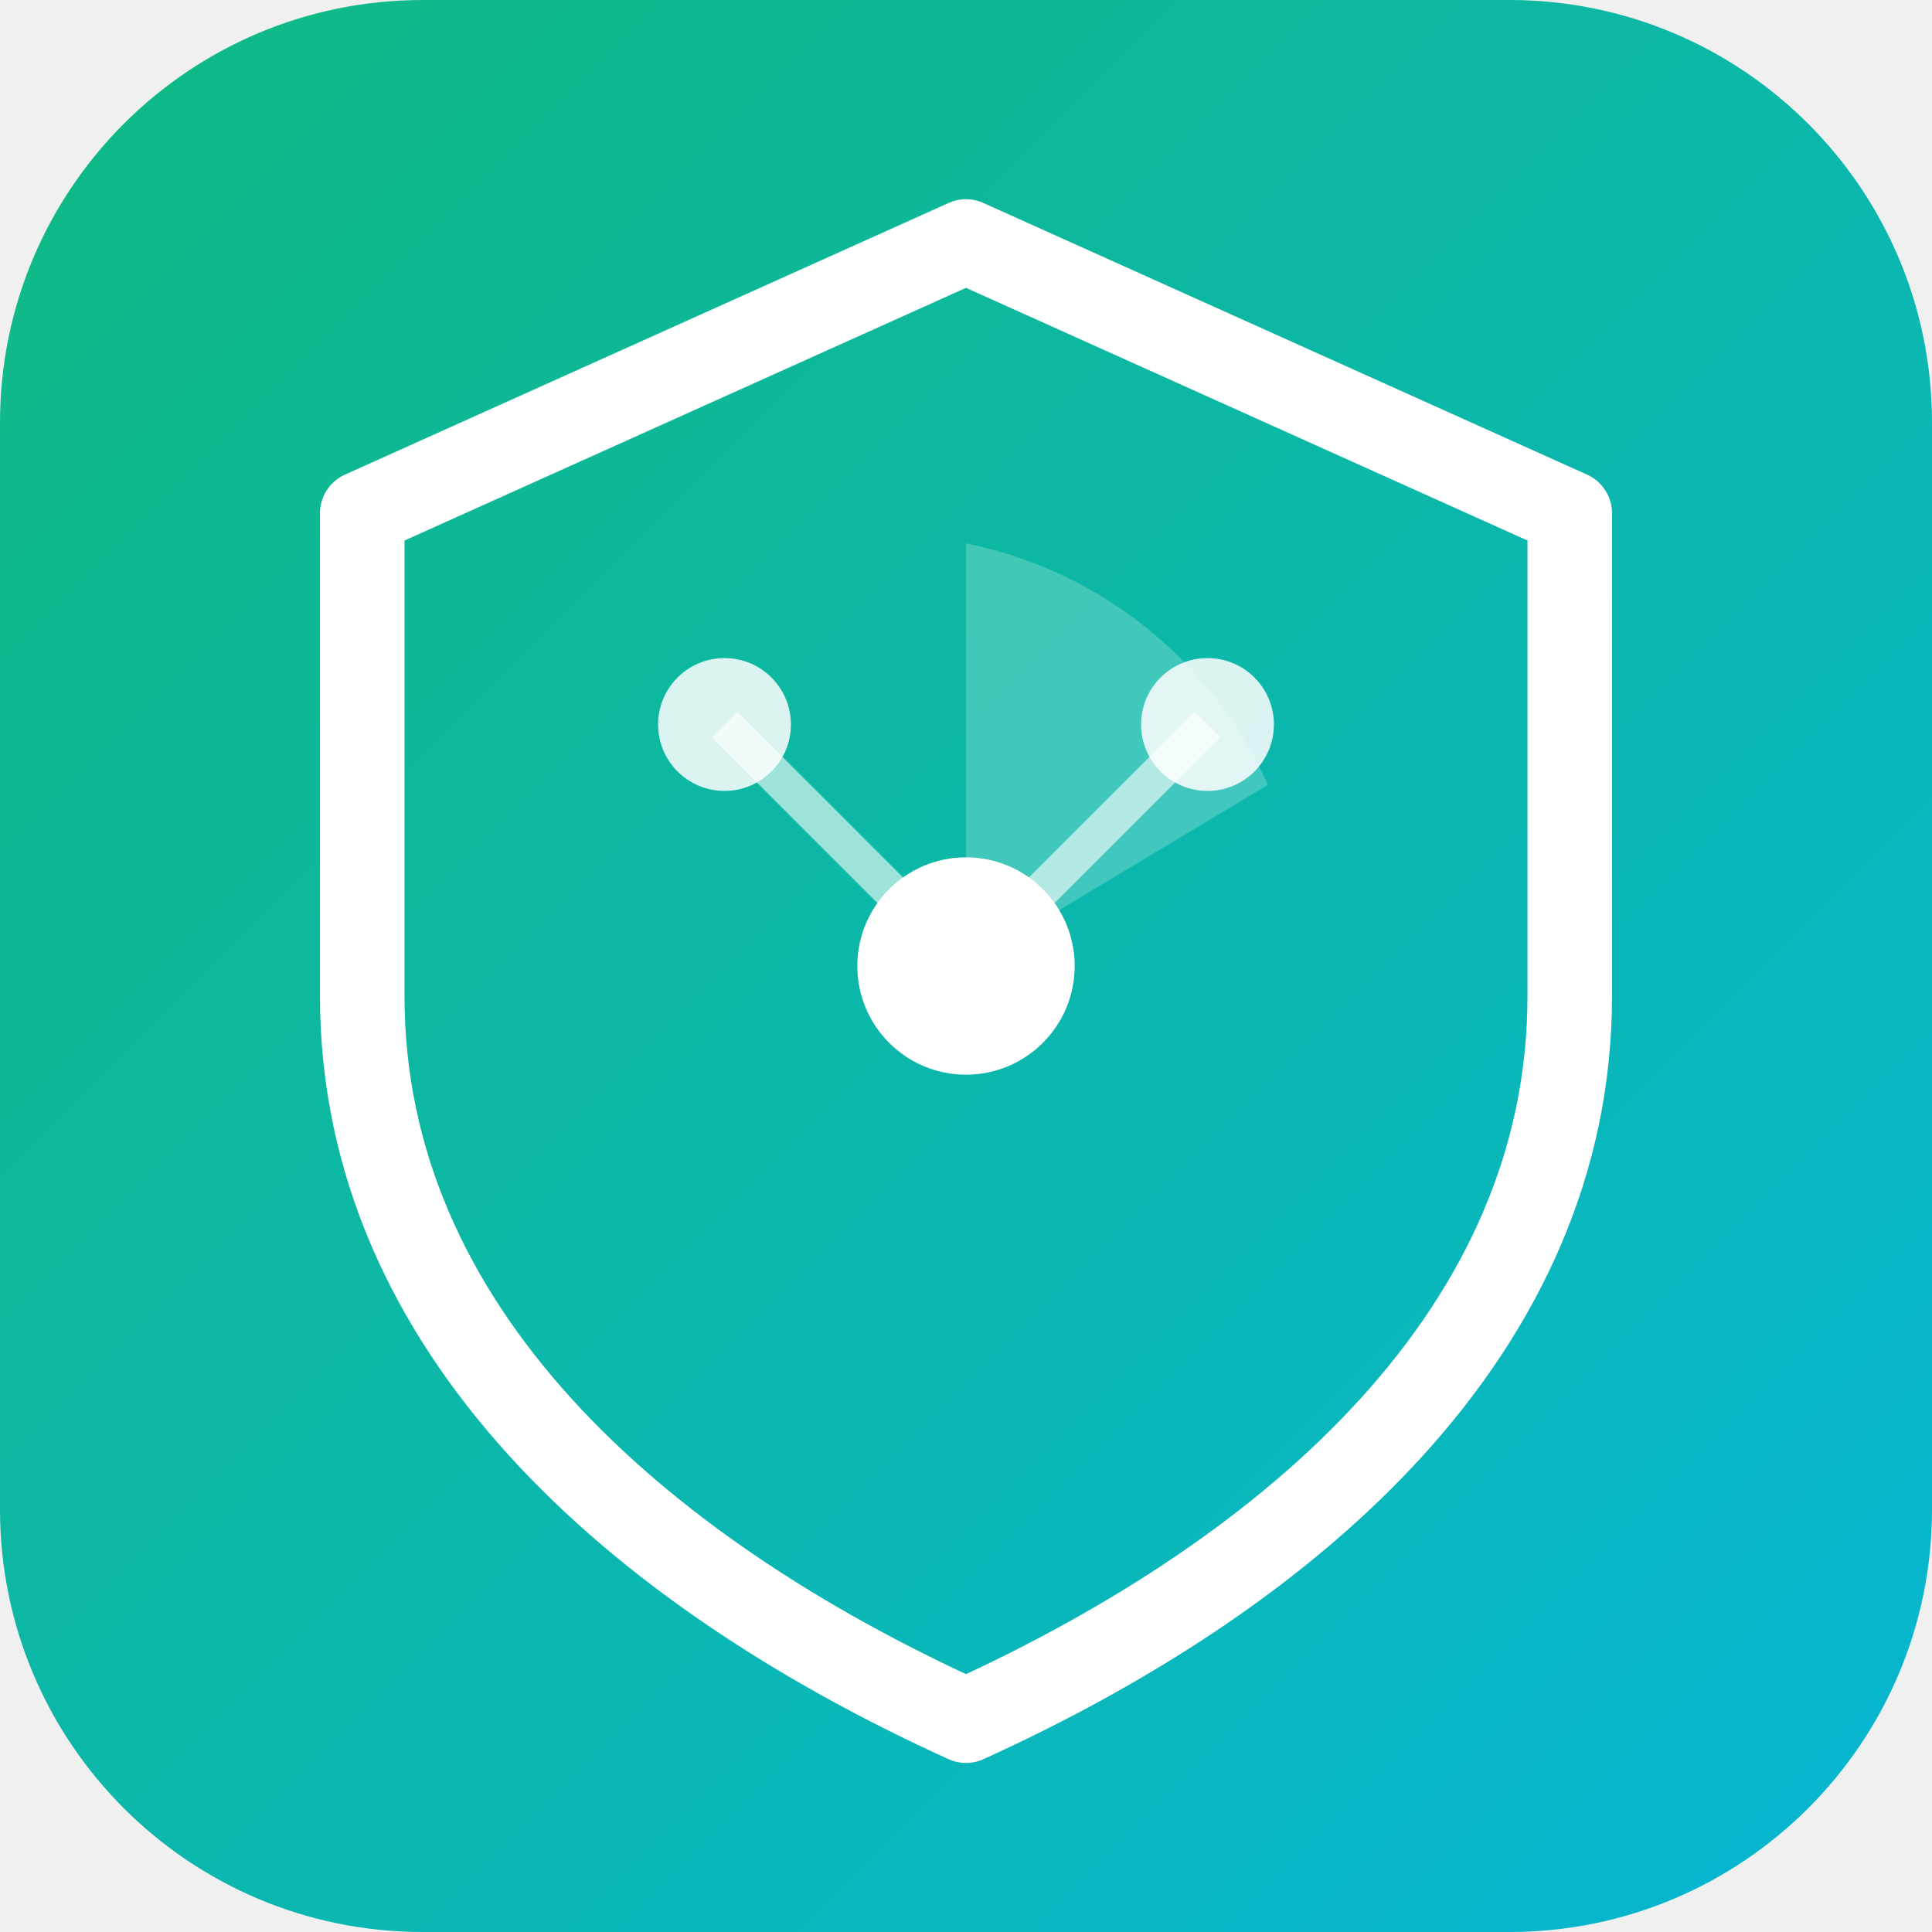
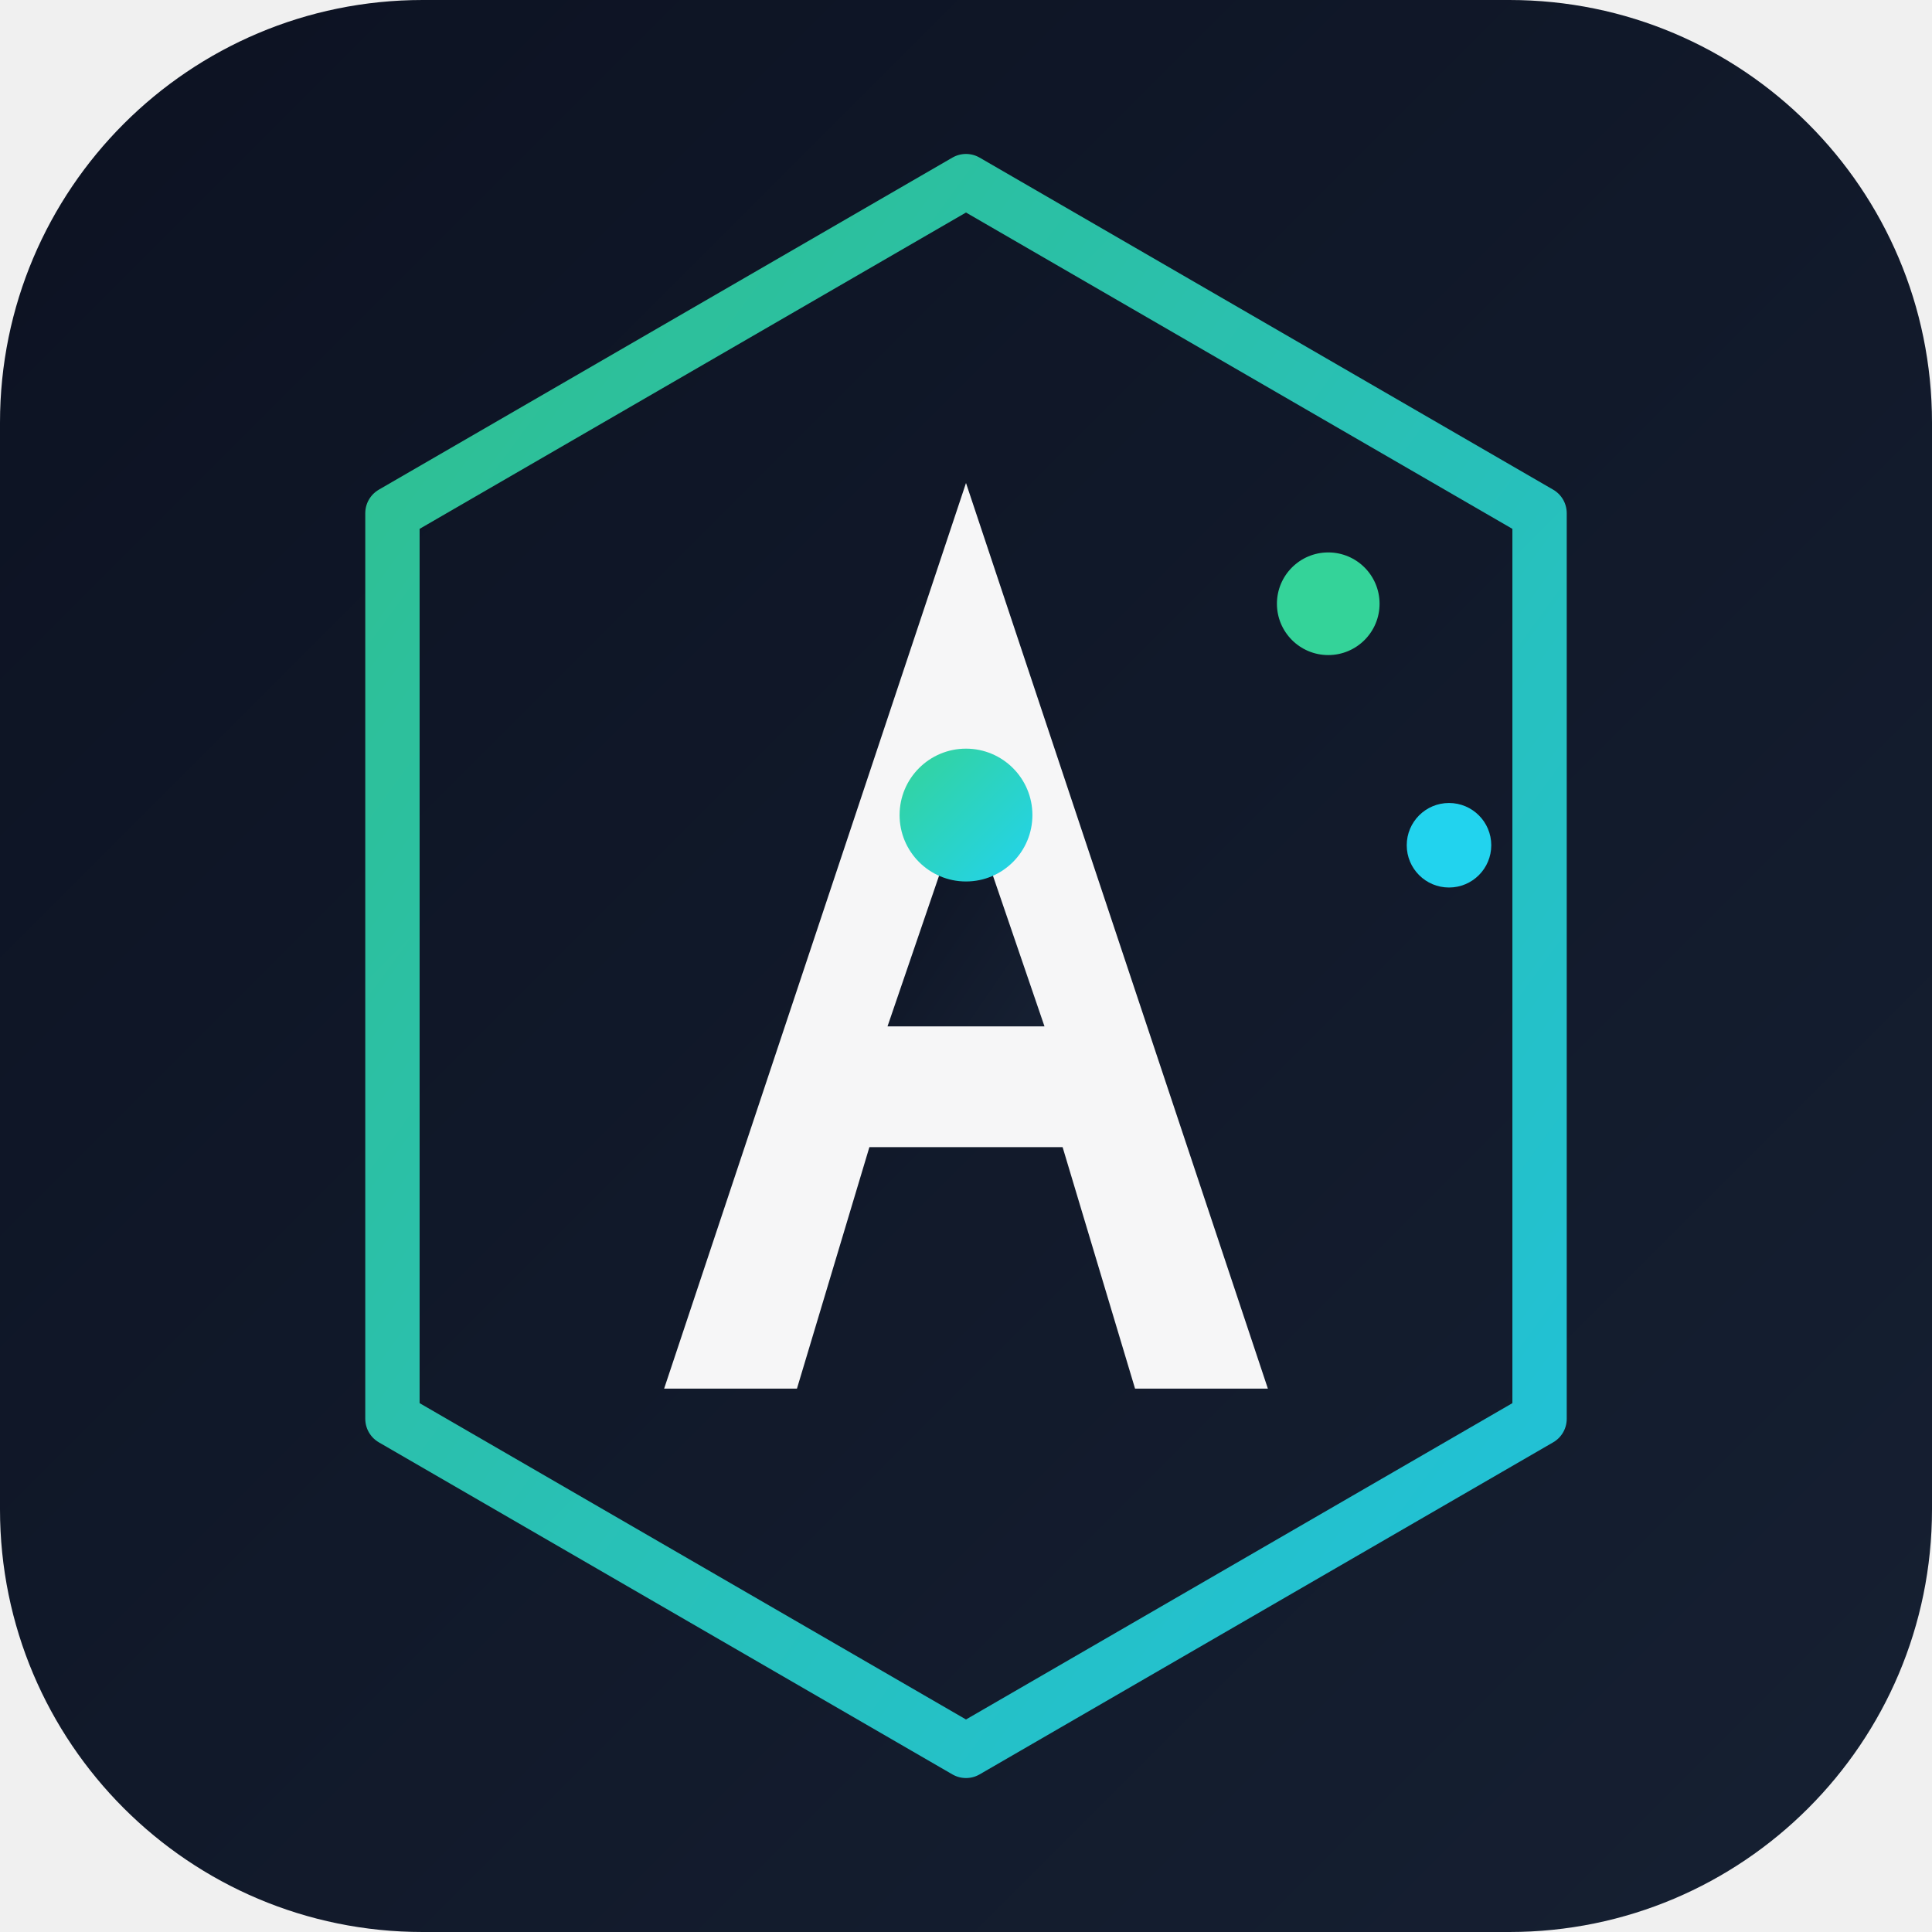
<svg xmlns="http://www.w3.org/2000/svg" viewBox="0 0 32 32">
  <defs>
-     <linearGradient id="g" x1="0%" y1="0%" x2="100%" y2="100%">
-       <stop offset="0%" stop-color="#10b981" />
-       <stop offset="100%" stop-color="#06b6d4" />
+     <linearGradient id="bg" x1="0%" y1="0%" x2="100%" y2="100%">
+       <stop offset="0%" stop-color="#0c1222" />
+       <stop offset="100%" stop-color="#162032" />
+     </linearGradient>
+     <linearGradient id="accent" x1="0%" y1="0%" x2="100%" y2="100%">
+       <stop offset="0%" stop-color="#34d399" />
+       <stop offset="100%" stop-color="#22d3ee" />
    </linearGradient>
  </defs>
-   <rect width="32" height="32" rx="7" fill="url(#g)" />
-   <path d="M16 4 L26 8.5 L26 16.5 C26 22 21.5 26 16 28.5 C10.5 26 6 22 6 16.5 L6 8.5 Z" fill="none" stroke="white" stroke-width="1.4" stroke-linejoin="round" />
-   <circle cx="16" cy="16" r="1.8" fill="white" />
-   <circle cx="12" cy="12" r="1.1" fill="white" fill-opacity="0.85" />
-   <circle cx="20" cy="12" r="1.1" fill="white" fill-opacity="0.85" />
-   <line x1="16" y1="16" x2="12" y2="12" stroke="white" stroke-width="0.6" stroke-opacity="0.6" />
-   <line x1="16" y1="16" x2="20" y2="12" stroke="white" stroke-width="0.6" stroke-opacity="0.6" />
-   <path d="M16 16 L16 9 A7 7 0 0 1 21 13 Z" fill="white" fill-opacity="0.22" />
+   <rect width="32" height="32" rx="7" fill="url(#bg)" />
+   <path d="M16 3 L25.5 8.5 V23.5 L16 29 L6.5 23.5 V8.5 Z" fill="none" stroke="url(#accent)" stroke-width="0.9" stroke-linejoin="round" opacity="0.9" />
+   <path d="M16 8 L21 23 H18.8 L17.6 19 H14.4 L13.2 23 H11 L16 8 Z" fill="white" fill-opacity="0.96" />
+   <path d="M14.7 17 H17.3 L16 13.2 Z" fill="url(#bg)" />
+   <circle cx="16" cy="13.5" r="1.1" fill="url(#accent)" />
+   <circle cx="22" cy="10" r="0.85" fill="#34d399" />
+   <circle cx="24" cy="14" r="0.7" fill="#22d3ee" />
</svg>
